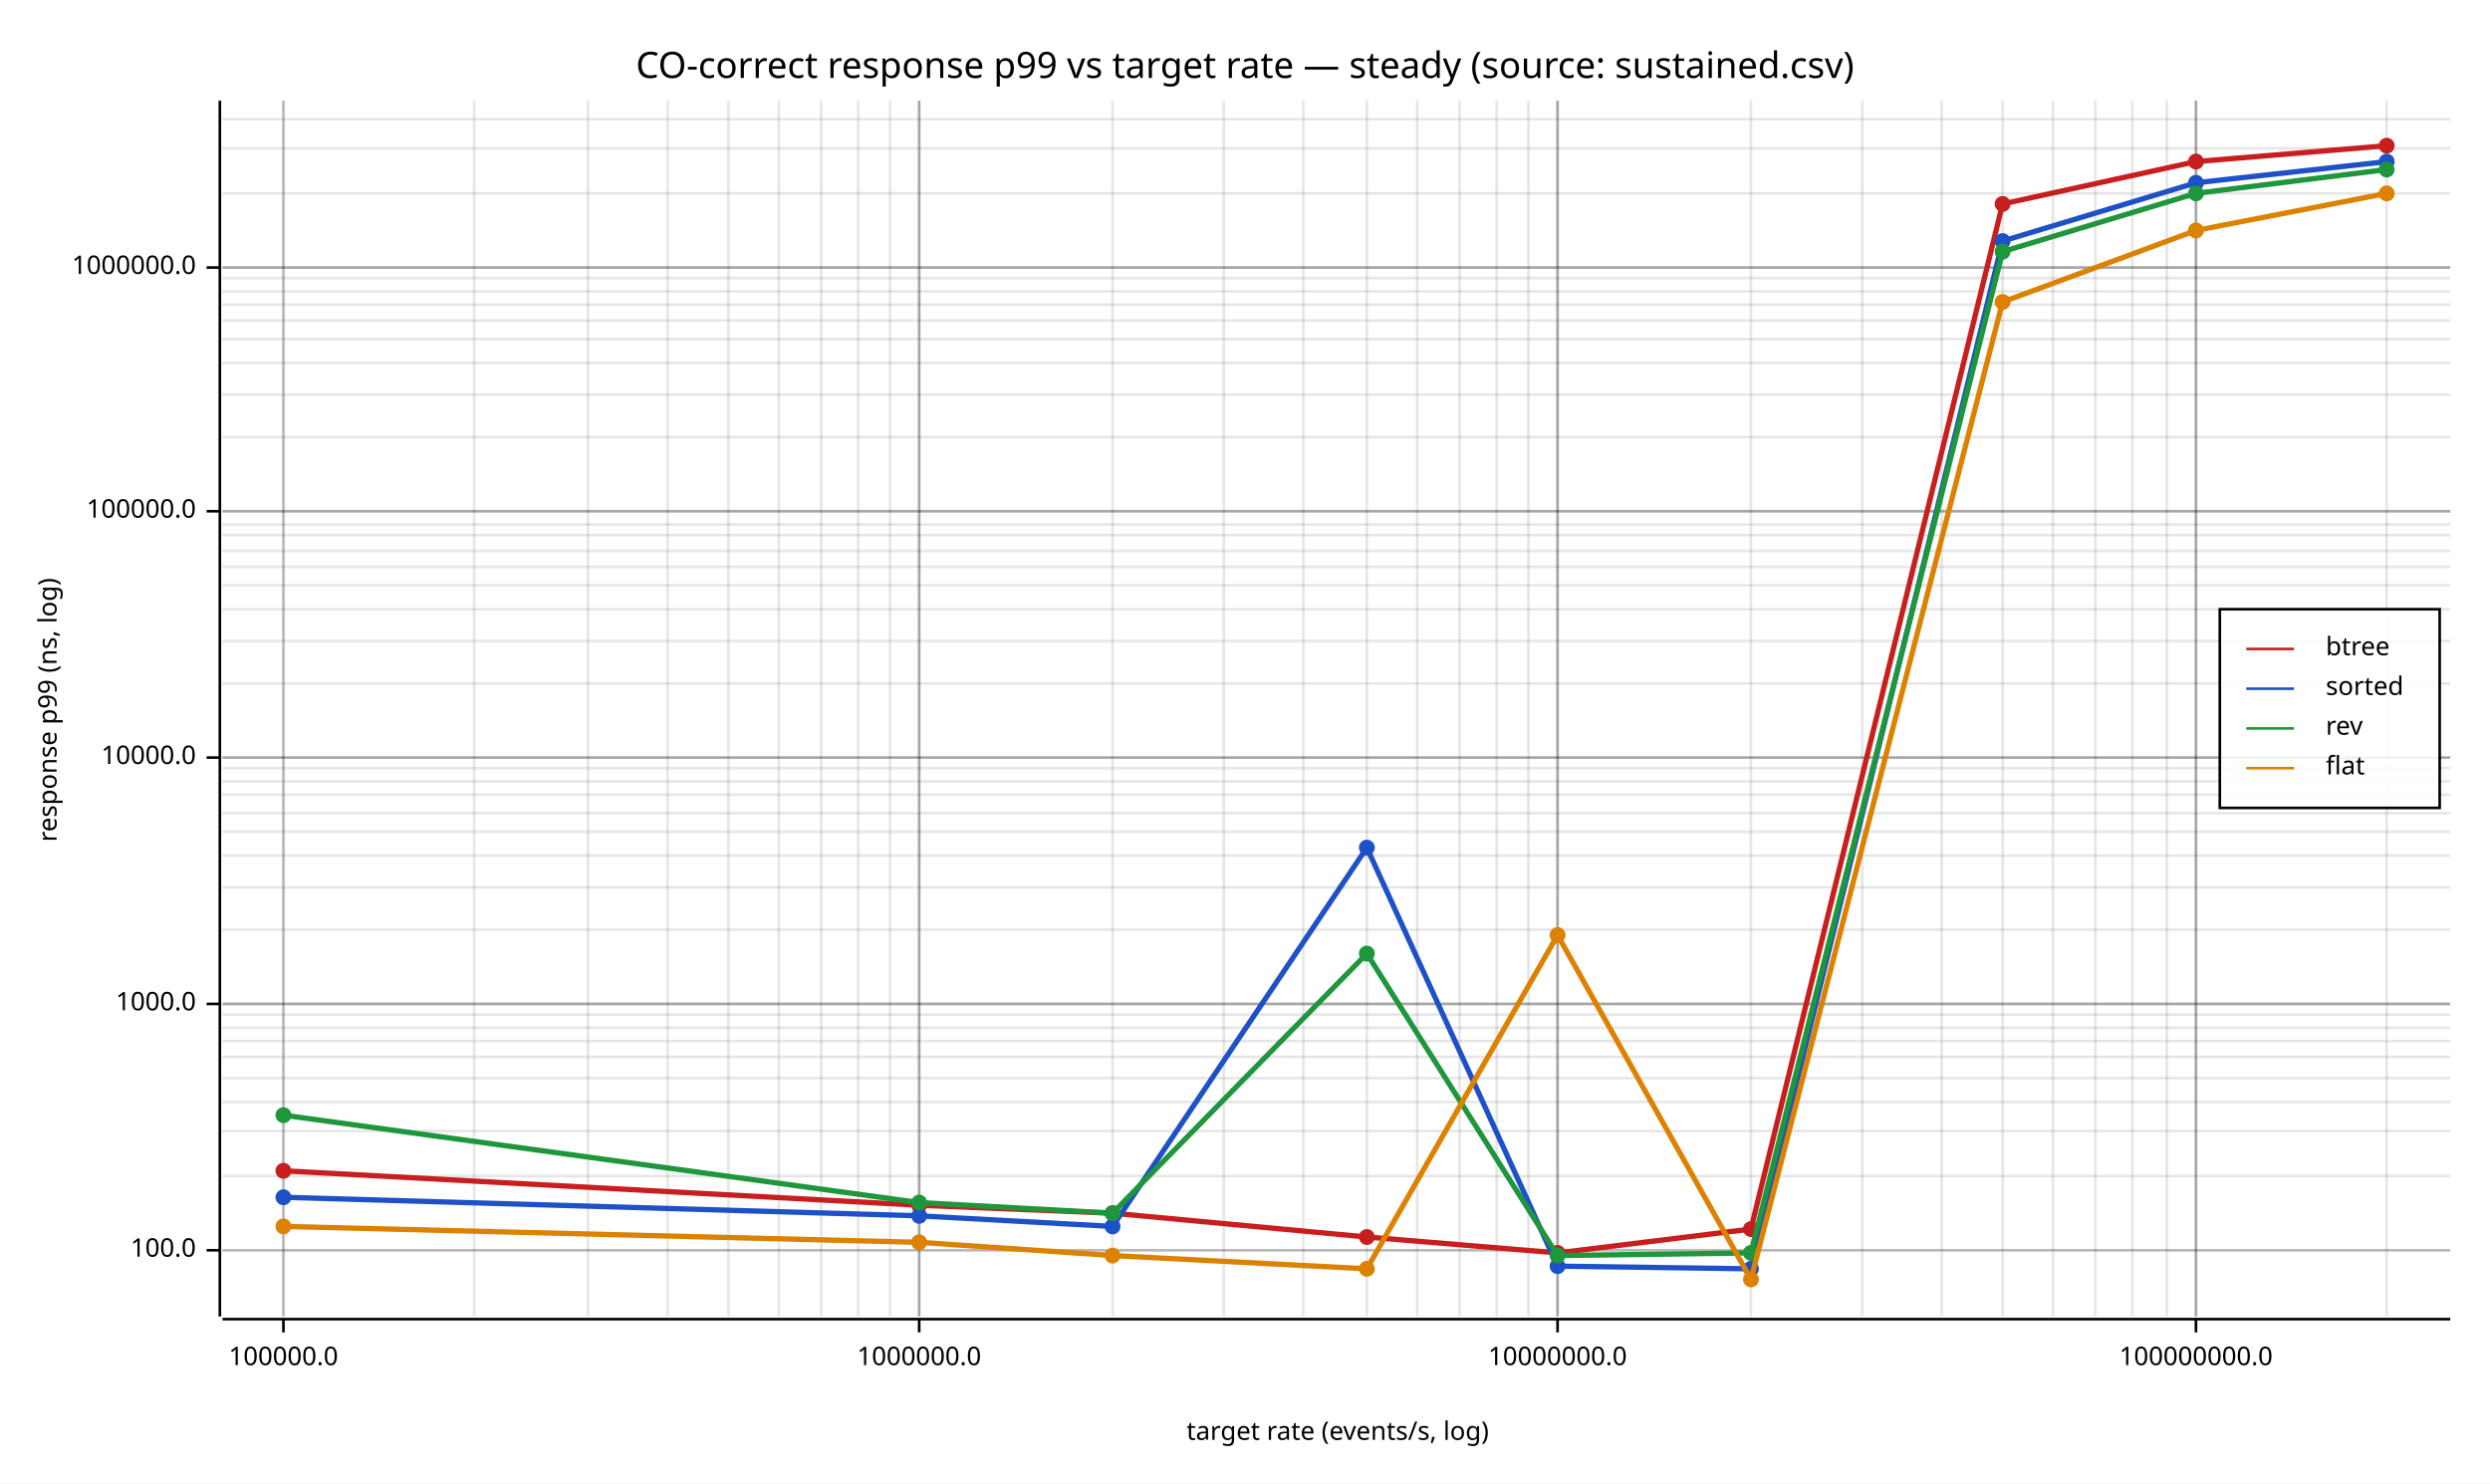
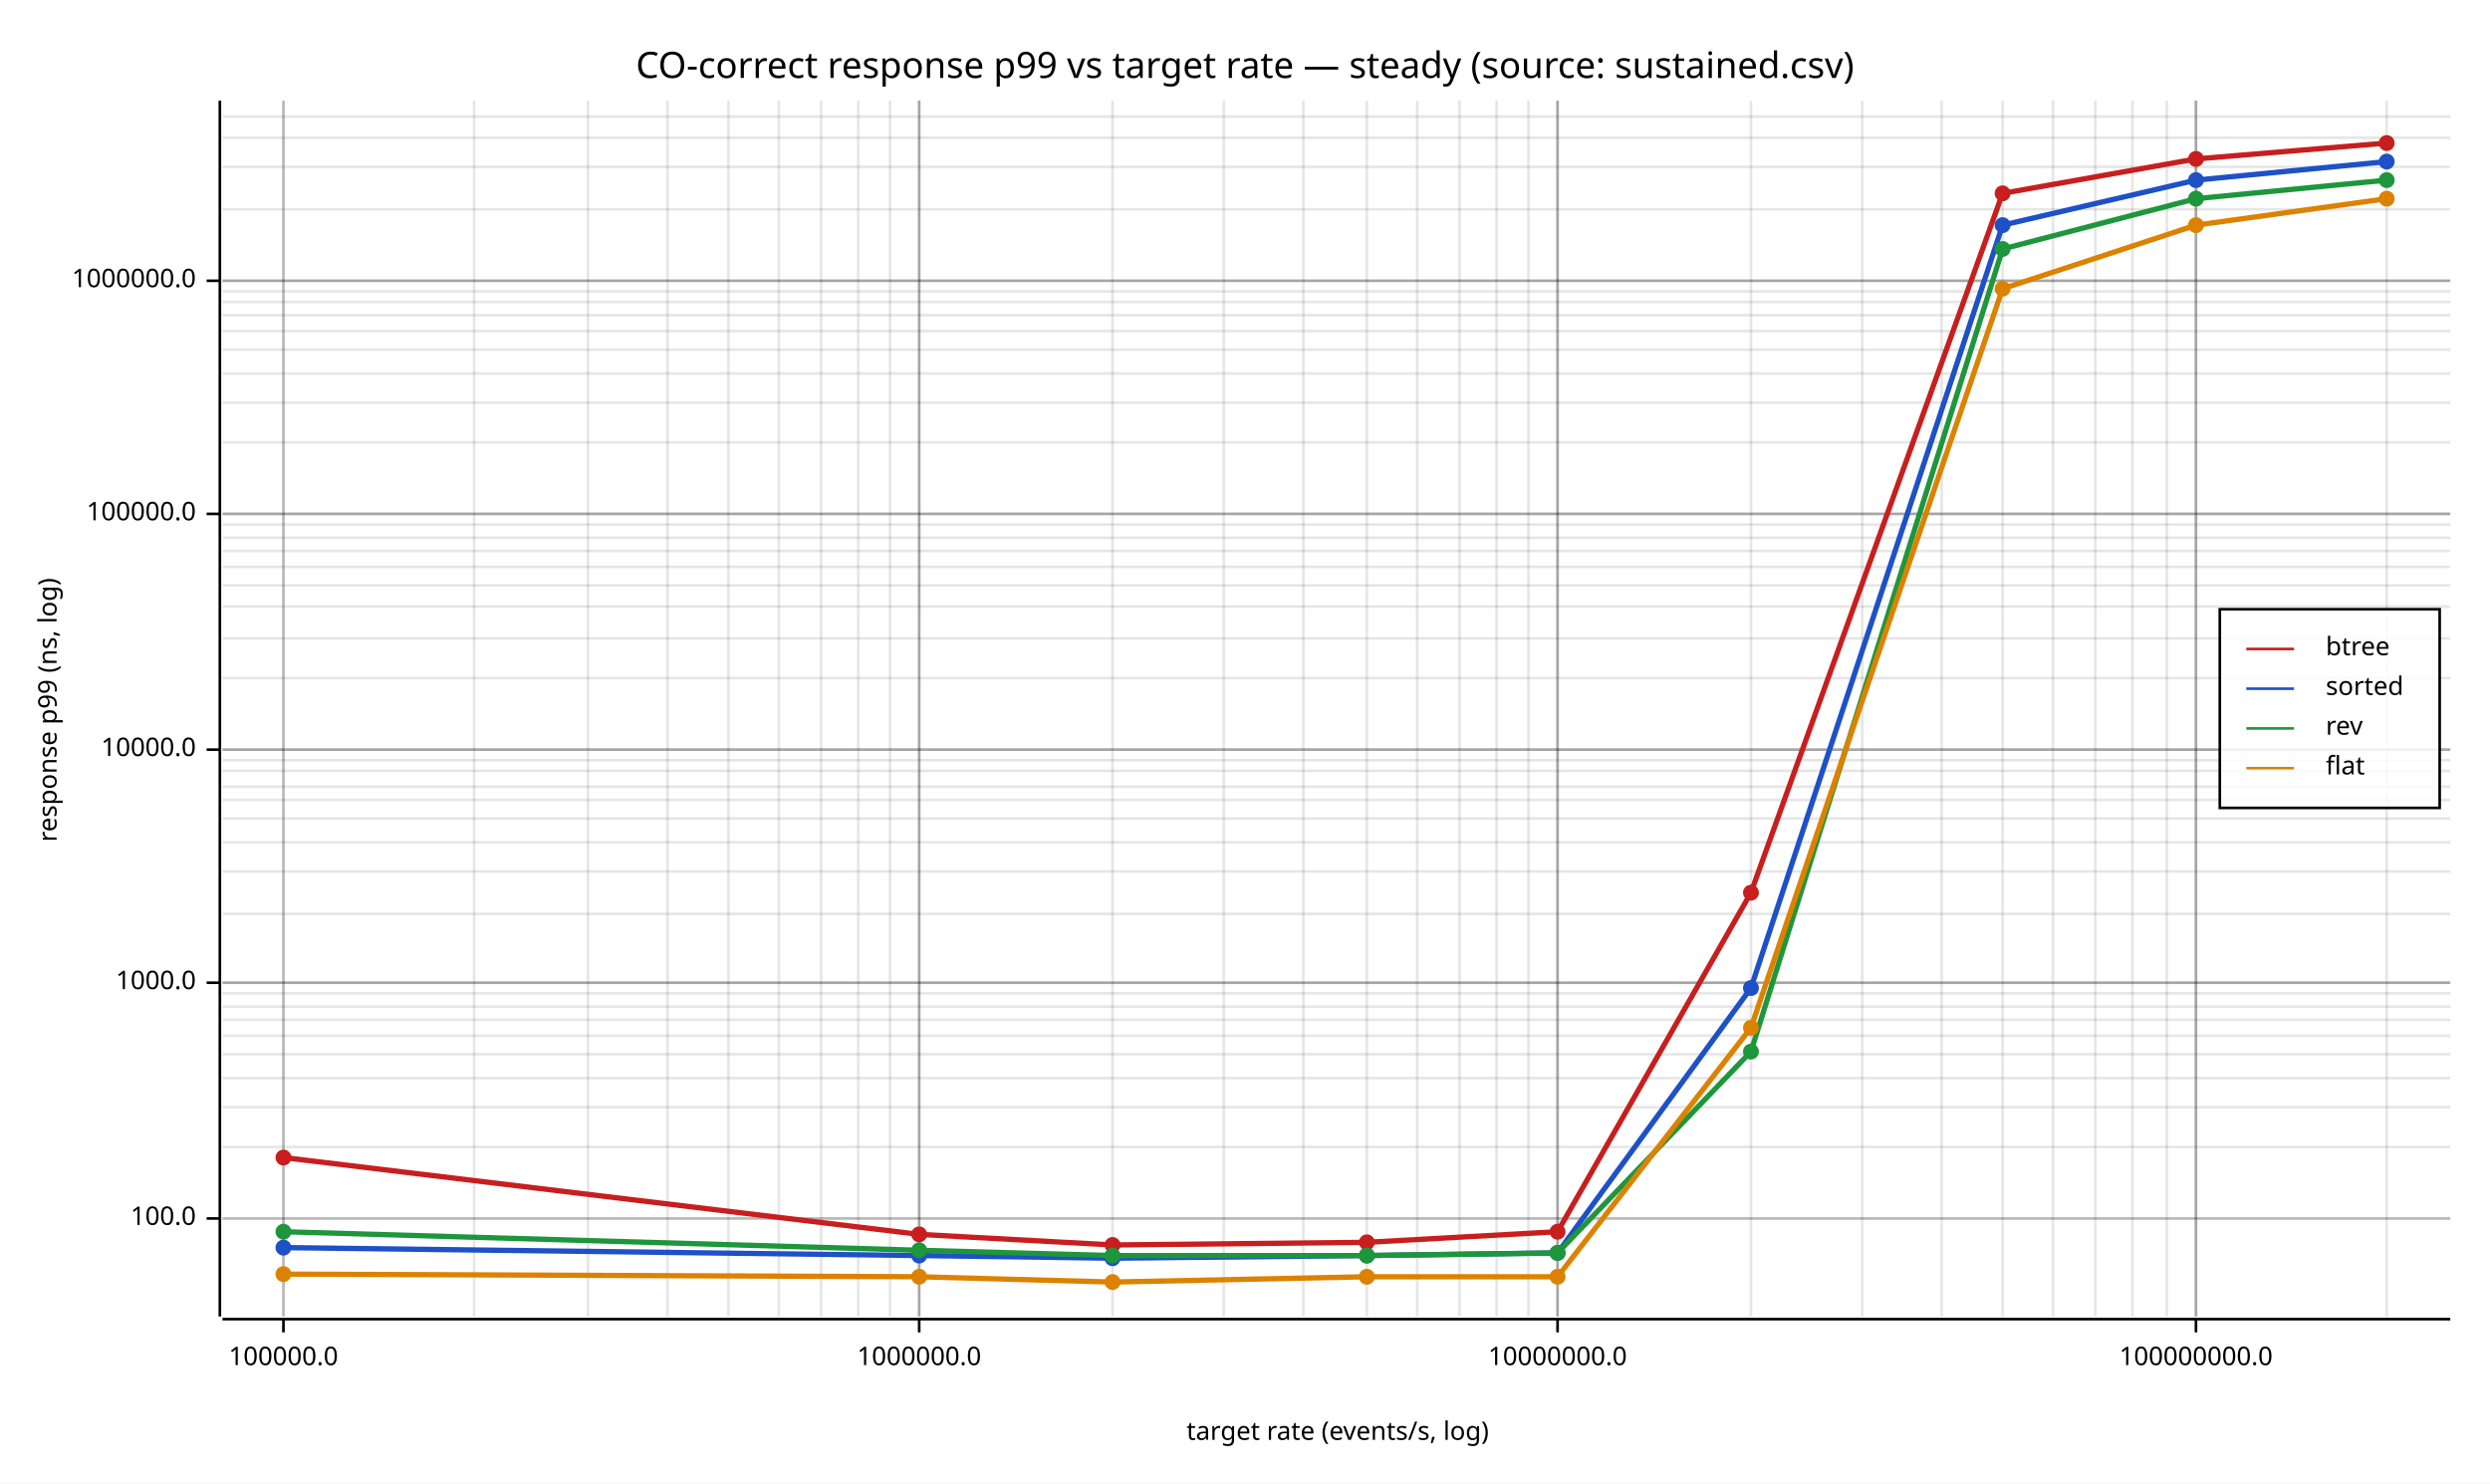
<svg xmlns="http://www.w3.org/2000/svg" width="940" height="560" viewBox="0 0 940 560">
  <rect x="0" y="0" width="940" height="560" opacity="1" fill="#FFFFFF" stroke="none" />
  <text x="470" y="19" dy="0.76em" text-anchor="middle" font-family="sans-serif" font-size="13.71" opacity="1" fill="#000000">
CO-correct response p99 vs target rate — steady   (source: sustained.csv)
</text>
  <line opacity="0.1" stroke="#000000" stroke-width="1" x1="107" y1="497" x2="107" y2="38" />
  <line opacity="0.1" stroke="#000000" stroke-width="1" x1="179" y1="497" x2="179" y2="38" />
  <line opacity="0.1" stroke="#000000" stroke-width="1" x1="222" y1="497" x2="222" y2="38" />
  <line opacity="0.1" stroke="#000000" stroke-width="1" x1="252" y1="497" x2="252" y2="38" />
  <line opacity="0.1" stroke="#000000" stroke-width="1" x1="275" y1="497" x2="275" y2="38" />
  <line opacity="0.1" stroke="#000000" stroke-width="1" x1="294" y1="497" x2="294" y2="38" />
  <line opacity="0.1" stroke="#000000" stroke-width="1" x1="310" y1="497" x2="310" y2="38" />
  <line opacity="0.1" stroke="#000000" stroke-width="1" x1="324" y1="497" x2="324" y2="38" />
  <line opacity="0.1" stroke="#000000" stroke-width="1" x1="336" y1="497" x2="336" y2="38" />
  <line opacity="0.1" stroke="#000000" stroke-width="1" x1="347" y1="497" x2="347" y2="38" />
  <line opacity="0.1" stroke="#000000" stroke-width="1" x1="347" y1="497" x2="347" y2="38" />
  <line opacity="0.1" stroke="#000000" stroke-width="1" x1="420" y1="497" x2="420" y2="38" />
  <line opacity="0.1" stroke="#000000" stroke-width="1" x1="462" y1="497" x2="462" y2="38" />
  <line opacity="0.1" stroke="#000000" stroke-width="1" x1="492" y1="497" x2="492" y2="38" />
  <line opacity="0.1" stroke="#000000" stroke-width="1" x1="516" y1="497" x2="516" y2="38" />
  <line opacity="0.1" stroke="#000000" stroke-width="1" x1="535" y1="497" x2="535" y2="38" />
  <line opacity="0.1" stroke="#000000" stroke-width="1" x1="551" y1="497" x2="551" y2="38" />
  <line opacity="0.1" stroke="#000000" stroke-width="1" x1="565" y1="497" x2="565" y2="38" />
  <line opacity="0.1" stroke="#000000" stroke-width="1" x1="577" y1="497" x2="577" y2="38" />
  <line opacity="0.1" stroke="#000000" stroke-width="1" x1="588" y1="497" x2="588" y2="38" />
  <line opacity="0.1" stroke="#000000" stroke-width="1" x1="588" y1="497" x2="588" y2="38" />
  <line opacity="0.1" stroke="#000000" stroke-width="1" x1="661" y1="497" x2="661" y2="38" />
  <line opacity="0.1" stroke="#000000" stroke-width="1" x1="703" y1="497" x2="703" y2="38" />
  <line opacity="0.1" stroke="#000000" stroke-width="1" x1="733" y1="497" x2="733" y2="38" />
  <line opacity="0.1" stroke="#000000" stroke-width="1" x1="756" y1="497" x2="756" y2="38" />
  <line opacity="0.1" stroke="#000000" stroke-width="1" x1="775" y1="497" x2="775" y2="38" />
  <line opacity="0.1" stroke="#000000" stroke-width="1" x1="791" y1="497" x2="791" y2="38" />
  <line opacity="0.1" stroke="#000000" stroke-width="1" x1="805" y1="497" x2="805" y2="38" />
  <line opacity="0.1" stroke="#000000" stroke-width="1" x1="818" y1="497" x2="818" y2="38" />
  <line opacity="0.1" stroke="#000000" stroke-width="1" x1="829" y1="497" x2="829" y2="38" />
  <line opacity="0.1" stroke="#000000" stroke-width="1" x1="829" y1="497" x2="829" y2="38" />
  <line opacity="0.1" stroke="#000000" stroke-width="1" x1="901" y1="497" x2="901" y2="38" />
-   <line opacity="0.1" stroke="#000000" stroke-width="1" x1="84" y1="472" x2="925" y2="472" />
-   <line opacity="0.1" stroke="#000000" stroke-width="1" x1="84" y1="444" x2="925" y2="444" />
-   <line opacity="0.1" stroke="#000000" stroke-width="1" x1="84" y1="427" x2="925" y2="427" />
-   <line opacity="0.1" stroke="#000000" stroke-width="1" x1="84" y1="416" x2="925" y2="416" />
+   <line opacity="0.1" stroke="#000000" stroke-width="1" x1="84" y1="460" x2="925" y2="460" />
+   <line opacity="0.1" stroke="#000000" stroke-width="1" x1="84" y1="433" x2="925" y2="433" />
+   <line opacity="0.1" stroke="#000000" stroke-width="1" x1="84" y1="418" x2="925" y2="418" />
  <line opacity="0.1" stroke="#000000" stroke-width="1" x1="84" y1="407" x2="925" y2="407" />
-   <line opacity="0.1" stroke="#000000" stroke-width="1" x1="84" y1="399" x2="925" y2="399" />
-   <line opacity="0.1" stroke="#000000" stroke-width="1" x1="84" y1="393" x2="925" y2="393" />
-   <line opacity="0.1" stroke="#000000" stroke-width="1" x1="84" y1="388" x2="925" y2="388" />
-   <line opacity="0.1" stroke="#000000" stroke-width="1" x1="84" y1="383" x2="925" y2="383" />
-   <line opacity="0.1" stroke="#000000" stroke-width="1" x1="84" y1="379" x2="925" y2="379" />
-   <line opacity="0.1" stroke="#000000" stroke-width="1" x1="84" y1="379" x2="925" y2="379" />
-   <line opacity="0.1" stroke="#000000" stroke-width="1" x1="84" y1="351" x2="925" y2="351" />
-   <line opacity="0.1" stroke="#000000" stroke-width="1" x1="84" y1="335" x2="925" y2="335" />
-   <line opacity="0.1" stroke="#000000" stroke-width="1" x1="84" y1="323" x2="925" y2="323" />
-   <line opacity="0.1" stroke="#000000" stroke-width="1" x1="84" y1="314" x2="925" y2="314" />
-   <line opacity="0.1" stroke="#000000" stroke-width="1" x1="84" y1="307" x2="925" y2="307" />
-   <line opacity="0.1" stroke="#000000" stroke-width="1" x1="84" y1="300" x2="925" y2="300" />
-   <line opacity="0.1" stroke="#000000" stroke-width="1" x1="84" y1="295" x2="925" y2="295" />
-   <line opacity="0.1" stroke="#000000" stroke-width="1" x1="84" y1="290" x2="925" y2="290" />
-   <line opacity="0.1" stroke="#000000" stroke-width="1" x1="84" y1="286" x2="925" y2="286" />
-   <line opacity="0.1" stroke="#000000" stroke-width="1" x1="84" y1="286" x2="925" y2="286" />
-   <line opacity="0.1" stroke="#000000" stroke-width="1" x1="84" y1="258" x2="925" y2="258" />
-   <line opacity="0.1" stroke="#000000" stroke-width="1" x1="84" y1="242" x2="925" y2="242" />
-   <line opacity="0.1" stroke="#000000" stroke-width="1" x1="84" y1="230" x2="925" y2="230" />
+   <line opacity="0.1" stroke="#000000" stroke-width="1" x1="84" y1="398" x2="925" y2="398" />
+   <line opacity="0.1" stroke="#000000" stroke-width="1" x1="84" y1="391" x2="925" y2="391" />
+   <line opacity="0.1" stroke="#000000" stroke-width="1" x1="84" y1="385" x2="925" y2="385" />
+   <line opacity="0.1" stroke="#000000" stroke-width="1" x1="84" y1="380" x2="925" y2="380" />
+   <line opacity="0.1" stroke="#000000" stroke-width="1" x1="84" y1="375" x2="925" y2="375" />
+   <line opacity="0.1" stroke="#000000" stroke-width="1" x1="84" y1="371" x2="925" y2="371" />
+   <line opacity="0.1" stroke="#000000" stroke-width="1" x1="84" y1="371" x2="925" y2="371" />
+   <line opacity="0.1" stroke="#000000" stroke-width="1" x1="84" y1="345" x2="925" y2="345" />
+   <line opacity="0.1" stroke="#000000" stroke-width="1" x1="84" y1="329" x2="925" y2="329" />
+   <line opacity="0.1" stroke="#000000" stroke-width="1" x1="84" y1="318" x2="925" y2="318" />
+   <line opacity="0.1" stroke="#000000" stroke-width="1" x1="84" y1="309" x2="925" y2="309" />
+   <line opacity="0.1" stroke="#000000" stroke-width="1" x1="84" y1="302" x2="925" y2="302" />
+   <line opacity="0.1" stroke="#000000" stroke-width="1" x1="84" y1="297" x2="925" y2="297" />
+   <line opacity="0.1" stroke="#000000" stroke-width="1" x1="84" y1="291" x2="925" y2="291" />
+   <line opacity="0.1" stroke="#000000" stroke-width="1" x1="84" y1="287" x2="925" y2="287" />
+   <line opacity="0.1" stroke="#000000" stroke-width="1" x1="84" y1="283" x2="925" y2="283" />
+   <line opacity="0.1" stroke="#000000" stroke-width="1" x1="84" y1="283" x2="925" y2="283" />
+   <line opacity="0.1" stroke="#000000" stroke-width="1" x1="84" y1="256" x2="925" y2="256" />
+   <line opacity="0.1" stroke="#000000" stroke-width="1" x1="84" y1="241" x2="925" y2="241" />
+   <line opacity="0.1" stroke="#000000" stroke-width="1" x1="84" y1="229" x2="925" y2="229" />
  <line opacity="0.1" stroke="#000000" stroke-width="1" x1="84" y1="221" x2="925" y2="221" />
  <line opacity="0.1" stroke="#000000" stroke-width="1" x1="84" y1="214" x2="925" y2="214" />
  <line opacity="0.1" stroke="#000000" stroke-width="1" x1="84" y1="208" x2="925" y2="208" />
-   <line opacity="0.1" stroke="#000000" stroke-width="1" x1="84" y1="202" x2="925" y2="202" />
+   <line opacity="0.1" stroke="#000000" stroke-width="1" x1="84" y1="203" x2="925" y2="203" />
  <line opacity="0.1" stroke="#000000" stroke-width="1" x1="84" y1="198" x2="925" y2="198" />
-   <line opacity="0.1" stroke="#000000" stroke-width="1" x1="84" y1="193" x2="925" y2="193" />
-   <line opacity="0.1" stroke="#000000" stroke-width="1" x1="84" y1="193" x2="925" y2="193" />
-   <line opacity="0.1" stroke="#000000" stroke-width="1" x1="84" y1="165" x2="925" y2="165" />
-   <line opacity="0.1" stroke="#000000" stroke-width="1" x1="84" y1="149" x2="925" y2="149" />
-   <line opacity="0.1" stroke="#000000" stroke-width="1" x1="84" y1="137" x2="925" y2="137" />
-   <line opacity="0.1" stroke="#000000" stroke-width="1" x1="84" y1="128" x2="925" y2="128" />
-   <line opacity="0.1" stroke="#000000" stroke-width="1" x1="84" y1="121" x2="925" y2="121" />
-   <line opacity="0.1" stroke="#000000" stroke-width="1" x1="84" y1="115" x2="925" y2="115" />
+   <line opacity="0.1" stroke="#000000" stroke-width="1" x1="84" y1="194" x2="925" y2="194" />
+   <line opacity="0.1" stroke="#000000" stroke-width="1" x1="84" y1="194" x2="925" y2="194" />
+   <line opacity="0.1" stroke="#000000" stroke-width="1" x1="84" y1="167" x2="925" y2="167" />
+   <line opacity="0.1" stroke="#000000" stroke-width="1" x1="84" y1="152" x2="925" y2="152" />
+   <line opacity="0.1" stroke="#000000" stroke-width="1" x1="84" y1="141" x2="925" y2="141" />
+   <line opacity="0.1" stroke="#000000" stroke-width="1" x1="84" y1="132" x2="925" y2="132" />
+   <line opacity="0.1" stroke="#000000" stroke-width="1" x1="84" y1="125" x2="925" y2="125" />
+   <line opacity="0.1" stroke="#000000" stroke-width="1" x1="84" y1="119" x2="925" y2="119" />
+   <line opacity="0.1" stroke="#000000" stroke-width="1" x1="84" y1="114" x2="925" y2="114" />
  <line opacity="0.1" stroke="#000000" stroke-width="1" x1="84" y1="110" x2="925" y2="110" />
-   <line opacity="0.1" stroke="#000000" stroke-width="1" x1="84" y1="105" x2="925" y2="105" />
-   <line opacity="0.1" stroke="#000000" stroke-width="1" x1="84" y1="101" x2="925" y2="101" />
-   <line opacity="0.1" stroke="#000000" stroke-width="1" x1="84" y1="101" x2="925" y2="101" />
-   <line opacity="0.1" stroke="#000000" stroke-width="1" x1="84" y1="73" x2="925" y2="73" />
-   <line opacity="0.1" stroke="#000000" stroke-width="1" x1="84" y1="56" x2="925" y2="56" />
-   <line opacity="0.1" stroke="#000000" stroke-width="1" x1="84" y1="45" x2="925" y2="45" />
+   <line opacity="0.1" stroke="#000000" stroke-width="1" x1="84" y1="106" x2="925" y2="106" />
+   <line opacity="0.1" stroke="#000000" stroke-width="1" x1="84" y1="106" x2="925" y2="106" />
+   <line opacity="0.1" stroke="#000000" stroke-width="1" x1="84" y1="79" x2="925" y2="79" />
+   <line opacity="0.1" stroke="#000000" stroke-width="1" x1="84" y1="63" x2="925" y2="63" />
+   <line opacity="0.1" stroke="#000000" stroke-width="1" x1="84" y1="52" x2="925" y2="52" />
+   <line opacity="0.1" stroke="#000000" stroke-width="1" x1="84" y1="44" x2="925" y2="44" />
  <text x="14" y="268" dy="0.76em" text-anchor="middle" font-family="sans-serif" font-size="9.677" opacity="1" fill="#000000" transform="rotate(270, 14, 268)">
response p99 (ns, log)
</text>
  <text x="505" y="546" dy="-0.5ex" text-anchor="middle" font-family="sans-serif" font-size="9.677" opacity="1" fill="#000000">
target rate (events/s, log)
</text>
  <line opacity="0.2" stroke="#000000" stroke-width="1" x1="107" y1="497" x2="107" y2="38" />
  <line opacity="0.2" stroke="#000000" stroke-width="1" x1="347" y1="497" x2="347" y2="38" />
  <line opacity="0.2" stroke="#000000" stroke-width="1" x1="588" y1="497" x2="588" y2="38" />
  <line opacity="0.2" stroke="#000000" stroke-width="1" x1="829" y1="497" x2="829" y2="38" />
-   <line opacity="0.2" stroke="#000000" stroke-width="1" x1="84" y1="472" x2="925" y2="472" />
-   <line opacity="0.2" stroke="#000000" stroke-width="1" x1="84" y1="379" x2="925" y2="379" />
-   <line opacity="0.2" stroke="#000000" stroke-width="1" x1="84" y1="286" x2="925" y2="286" />
-   <line opacity="0.2" stroke="#000000" stroke-width="1" x1="84" y1="193" x2="925" y2="193" />
-   <line opacity="0.2" stroke="#000000" stroke-width="1" x1="84" y1="101" x2="925" y2="101" />
+   <line opacity="0.2" stroke="#000000" stroke-width="1" x1="84" y1="460" x2="925" y2="460" />
+   <line opacity="0.2" stroke="#000000" stroke-width="1" x1="84" y1="371" x2="925" y2="371" />
+   <line opacity="0.2" stroke="#000000" stroke-width="1" x1="84" y1="283" x2="925" y2="283" />
+   <line opacity="0.2" stroke="#000000" stroke-width="1" x1="84" y1="194" x2="925" y2="194" />
+   <line opacity="0.2" stroke="#000000" stroke-width="1" x1="84" y1="106" x2="925" y2="106" />
  <polyline fill="none" opacity="1" stroke="#000000" stroke-width="1" points="83,38 83,497 " />
-   <text x="74" y="472" dy="0.5ex" text-anchor="end" font-family="sans-serif" font-size="9.677" opacity="1" fill="#000000">
+   <text x="74" y="460" dy="0.5ex" text-anchor="end" font-family="sans-serif" font-size="9.677" opacity="1" fill="#000000">
100.0
</text>
-   <polyline fill="none" opacity="1" stroke="#000000" stroke-width="1" points="78,472 83,472 " />
-   <text x="74" y="379" dy="0.5ex" text-anchor="end" font-family="sans-serif" font-size="9.677" opacity="1" fill="#000000">
+   <polyline fill="none" opacity="1" stroke="#000000" stroke-width="1" points="78,460 83,460 " />
+   <text x="74" y="371" dy="0.5ex" text-anchor="end" font-family="sans-serif" font-size="9.677" opacity="1" fill="#000000">
1000.0
</text>
-   <polyline fill="none" opacity="1" stroke="#000000" stroke-width="1" points="78,379 83,379 " />
-   <text x="74" y="286" dy="0.5ex" text-anchor="end" font-family="sans-serif" font-size="9.677" opacity="1" fill="#000000">
+   <polyline fill="none" opacity="1" stroke="#000000" stroke-width="1" points="78,371 83,371 " />
+   <text x="74" y="283" dy="0.5ex" text-anchor="end" font-family="sans-serif" font-size="9.677" opacity="1" fill="#000000">
10000.0
</text>
-   <polyline fill="none" opacity="1" stroke="#000000" stroke-width="1" points="78,286 83,286 " />
-   <text x="74" y="193" dy="0.5ex" text-anchor="end" font-family="sans-serif" font-size="9.677" opacity="1" fill="#000000">
+   <polyline fill="none" opacity="1" stroke="#000000" stroke-width="1" points="78,283 83,283 " />
+   <text x="74" y="194" dy="0.5ex" text-anchor="end" font-family="sans-serif" font-size="9.677" opacity="1" fill="#000000">
100000.0
</text>
-   <polyline fill="none" opacity="1" stroke="#000000" stroke-width="1" points="78,193 83,193 " />
-   <text x="74" y="101" dy="0.5ex" text-anchor="end" font-family="sans-serif" font-size="9.677" opacity="1" fill="#000000">
+   <polyline fill="none" opacity="1" stroke="#000000" stroke-width="1" points="78,194 83,194 " />
+   <text x="74" y="106" dy="0.5ex" text-anchor="end" font-family="sans-serif" font-size="9.677" opacity="1" fill="#000000">
1000000.0
</text>
-   <polyline fill="none" opacity="1" stroke="#000000" stroke-width="1" points="78,101 83,101 " />
+   <polyline fill="none" opacity="1" stroke="#000000" stroke-width="1" points="78,106 83,106 " />
  <polyline fill="none" opacity="1" stroke="#000000" stroke-width="1" points="84,498 925,498 " />
  <text x="107" y="508" dy="0.76em" text-anchor="middle" font-family="sans-serif" font-size="9.677" opacity="1" fill="#000000">
100000.0
</text>
  <polyline fill="none" opacity="1" stroke="#000000" stroke-width="1" points="107,498 107,503 " />
  <text x="347" y="508" dy="0.76em" text-anchor="middle" font-family="sans-serif" font-size="9.677" opacity="1" fill="#000000">
1000000.0
</text>
  <polyline fill="none" opacity="1" stroke="#000000" stroke-width="1" points="347,498 347,503 " />
  <text x="588" y="508" dy="0.76em" text-anchor="middle" font-family="sans-serif" font-size="9.677" opacity="1" fill="#000000">
10000000.0
</text>
  <polyline fill="none" opacity="1" stroke="#000000" stroke-width="1" points="588,498 588,503 " />
  <text x="829" y="508" dy="0.76em" text-anchor="middle" font-family="sans-serif" font-size="9.677" opacity="1" fill="#000000">
100000000.0
</text>
  <polyline fill="none" opacity="1" stroke="#000000" stroke-width="1" points="829,498 829,503 " />
-   <polyline fill="none" opacity="1" stroke="#C81E1E" stroke-width="2" points="107,442 347,455 420,458 516,467 588,473 661,464 756,77 829,61 901,55 " />
-   <circle cx="107" cy="442" r="3" opacity="1" fill="#C81E1E" stroke="none" stroke-width="1" />
-   <circle cx="347" cy="455" r="3" opacity="1" fill="#C81E1E" stroke="none" stroke-width="1" />
-   <circle cx="420" cy="458" r="3" opacity="1" fill="#C81E1E" stroke="none" stroke-width="1" />
-   <circle cx="516" cy="467" r="3" opacity="1" fill="#C81E1E" stroke="none" stroke-width="1" />
-   <circle cx="588" cy="473" r="3" opacity="1" fill="#C81E1E" stroke="none" stroke-width="1" />
-   <circle cx="661" cy="464" r="3" opacity="1" fill="#C81E1E" stroke="none" stroke-width="1" />
-   <circle cx="756" cy="77" r="3" opacity="1" fill="#C81E1E" stroke="none" stroke-width="1" />
-   <circle cx="829" cy="61" r="3" opacity="1" fill="#C81E1E" stroke="none" stroke-width="1" />
-   <circle cx="901" cy="55" r="3" opacity="1" fill="#C81E1E" stroke="none" stroke-width="1" />
-   <polyline fill="none" opacity="1" stroke="#1E50C8" stroke-width="2" points="107,452 347,459 420,463 516,320 588,478 661,479 756,91 829,69 901,61 " />
-   <circle cx="107" cy="452" r="3" opacity="1" fill="#1E50C8" stroke="none" stroke-width="1" />
-   <circle cx="347" cy="459" r="3" opacity="1" fill="#1E50C8" stroke="none" stroke-width="1" />
-   <circle cx="420" cy="463" r="3" opacity="1" fill="#1E50C8" stroke="none" stroke-width="1" />
-   <circle cx="516" cy="320" r="3" opacity="1" fill="#1E50C8" stroke="none" stroke-width="1" />
-   <circle cx="588" cy="478" r="3" opacity="1" fill="#1E50C8" stroke="none" stroke-width="1" />
-   <circle cx="661" cy="479" r="3" opacity="1" fill="#1E50C8" stroke="none" stroke-width="1" />
-   <circle cx="756" cy="91" r="3" opacity="1" fill="#1E50C8" stroke="none" stroke-width="1" />
-   <circle cx="829" cy="69" r="3" opacity="1" fill="#1E50C8" stroke="none" stroke-width="1" />
+   <polyline fill="none" opacity="1" stroke="#C81E1E" stroke-width="2" points="107,437 347,466 420,470 516,469 588,465 661,337 756,73 829,60 901,54 " />
+   <circle cx="107" cy="437" r="3" opacity="1" fill="#C81E1E" stroke="none" stroke-width="1" />
+   <circle cx="347" cy="466" r="3" opacity="1" fill="#C81E1E" stroke="none" stroke-width="1" />
+   <circle cx="420" cy="470" r="3" opacity="1" fill="#C81E1E" stroke="none" stroke-width="1" />
+   <circle cx="516" cy="469" r="3" opacity="1" fill="#C81E1E" stroke="none" stroke-width="1" />
+   <circle cx="588" cy="465" r="3" opacity="1" fill="#C81E1E" stroke="none" stroke-width="1" />
+   <circle cx="661" cy="337" r="3" opacity="1" fill="#C81E1E" stroke="none" stroke-width="1" />
+   <circle cx="756" cy="73" r="3" opacity="1" fill="#C81E1E" stroke="none" stroke-width="1" />
+   <circle cx="829" cy="60" r="3" opacity="1" fill="#C81E1E" stroke="none" stroke-width="1" />
+   <circle cx="901" cy="54" r="3" opacity="1" fill="#C81E1E" stroke="none" stroke-width="1" />
+   <polyline fill="none" opacity="1" stroke="#1E50C8" stroke-width="2" points="107,471 347,474 420,475 516,474 588,473 661,373 756,85 829,68 901,61 " />
+   <circle cx="107" cy="471" r="3" opacity="1" fill="#1E50C8" stroke="none" stroke-width="1" />
+   <circle cx="347" cy="474" r="3" opacity="1" fill="#1E50C8" stroke="none" stroke-width="1" />
+   <circle cx="420" cy="475" r="3" opacity="1" fill="#1E50C8" stroke="none" stroke-width="1" />
+   <circle cx="516" cy="474" r="3" opacity="1" fill="#1E50C8" stroke="none" stroke-width="1" />
+   <circle cx="588" cy="473" r="3" opacity="1" fill="#1E50C8" stroke="none" stroke-width="1" />
+   <circle cx="661" cy="373" r="3" opacity="1" fill="#1E50C8" stroke="none" stroke-width="1" />
+   <circle cx="756" cy="85" r="3" opacity="1" fill="#1E50C8" stroke="none" stroke-width="1" />
+   <circle cx="829" cy="68" r="3" opacity="1" fill="#1E50C8" stroke="none" stroke-width="1" />
  <circle cx="901" cy="61" r="3" opacity="1" fill="#1E50C8" stroke="none" stroke-width="1" />
-   <polyline fill="none" opacity="1" stroke="#1E963C" stroke-width="2" points="107,421 347,454 420,458 516,360 588,474 661,473 756,95 829,73 901,64 " />
-   <circle cx="107" cy="421" r="3" opacity="1" fill="#1E963C" stroke="none" stroke-width="1" />
-   <circle cx="347" cy="454" r="3" opacity="1" fill="#1E963C" stroke="none" stroke-width="1" />
-   <circle cx="420" cy="458" r="3" opacity="1" fill="#1E963C" stroke="none" stroke-width="1" />
-   <circle cx="516" cy="360" r="3" opacity="1" fill="#1E963C" stroke="none" stroke-width="1" />
-   <circle cx="588" cy="474" r="3" opacity="1" fill="#1E963C" stroke="none" stroke-width="1" />
-   <circle cx="661" cy="473" r="3" opacity="1" fill="#1E963C" stroke="none" stroke-width="1" />
-   <circle cx="756" cy="95" r="3" opacity="1" fill="#1E963C" stroke="none" stroke-width="1" />
-   <circle cx="829" cy="73" r="3" opacity="1" fill="#1E963C" stroke="none" stroke-width="1" />
-   <circle cx="901" cy="64" r="3" opacity="1" fill="#1E963C" stroke="none" stroke-width="1" />
-   <polyline fill="none" opacity="1" stroke="#DC8200" stroke-width="2" points="107,463 347,469 420,474 516,479 588,353 661,483 756,114 829,87 901,73 " />
-   <circle cx="107" cy="463" r="3" opacity="1" fill="#DC8200" stroke="none" stroke-width="1" />
-   <circle cx="347" cy="469" r="3" opacity="1" fill="#DC8200" stroke="none" stroke-width="1" />
-   <circle cx="420" cy="474" r="3" opacity="1" fill="#DC8200" stroke="none" stroke-width="1" />
-   <circle cx="516" cy="479" r="3" opacity="1" fill="#DC8200" stroke="none" stroke-width="1" />
-   <circle cx="588" cy="353" r="3" opacity="1" fill="#DC8200" stroke="none" stroke-width="1" />
-   <circle cx="661" cy="483" r="3" opacity="1" fill="#DC8200" stroke="none" stroke-width="1" />
-   <circle cx="756" cy="114" r="3" opacity="1" fill="#DC8200" stroke="none" stroke-width="1" />
-   <circle cx="829" cy="87" r="3" opacity="1" fill="#DC8200" stroke="none" stroke-width="1" />
-   <circle cx="901" cy="73" r="3" opacity="1" fill="#DC8200" stroke="none" stroke-width="1" />
+   <polyline fill="none" opacity="1" stroke="#1E963C" stroke-width="2" points="107,465 347,472 420,474 516,474 588,473 661,397 756,94 829,75 901,68 " />
+   <circle cx="107" cy="465" r="3" opacity="1" fill="#1E963C" stroke="none" stroke-width="1" />
+   <circle cx="347" cy="472" r="3" opacity="1" fill="#1E963C" stroke="none" stroke-width="1" />
+   <circle cx="420" cy="474" r="3" opacity="1" fill="#1E963C" stroke="none" stroke-width="1" />
+   <circle cx="516" cy="474" r="3" opacity="1" fill="#1E963C" stroke="none" stroke-width="1" />
+   <circle cx="588" cy="473" r="3" opacity="1" fill="#1E963C" stroke="none" stroke-width="1" />
+   <circle cx="661" cy="397" r="3" opacity="1" fill="#1E963C" stroke="none" stroke-width="1" />
+   <circle cx="756" cy="94" r="3" opacity="1" fill="#1E963C" stroke="none" stroke-width="1" />
+   <circle cx="829" cy="75" r="3" opacity="1" fill="#1E963C" stroke="none" stroke-width="1" />
+   <circle cx="901" cy="68" r="3" opacity="1" fill="#1E963C" stroke="none" stroke-width="1" />
+   <polyline fill="none" opacity="1" stroke="#DC8200" stroke-width="2" points="107,481 347,482 420,484 516,482 588,482 661,388 756,109 829,85 901,75 " />
+   <circle cx="107" cy="481" r="3" opacity="1" fill="#DC8200" stroke="none" stroke-width="1" />
+   <circle cx="347" cy="482" r="3" opacity="1" fill="#DC8200" stroke="none" stroke-width="1" />
+   <circle cx="420" cy="484" r="3" opacity="1" fill="#DC8200" stroke="none" stroke-width="1" />
+   <circle cx="516" cy="482" r="3" opacity="1" fill="#DC8200" stroke="none" stroke-width="1" />
+   <circle cx="588" cy="482" r="3" opacity="1" fill="#DC8200" stroke="none" stroke-width="1" />
+   <circle cx="661" cy="388" r="3" opacity="1" fill="#DC8200" stroke="none" stroke-width="1" />
+   <circle cx="756" cy="109" r="3" opacity="1" fill="#DC8200" stroke="none" stroke-width="1" />
+   <circle cx="829" cy="85" r="3" opacity="1" fill="#DC8200" stroke="none" stroke-width="1" />
+   <circle cx="901" cy="75" r="3" opacity="1" fill="#DC8200" stroke="none" stroke-width="1" />
  <rect x="838" y="230" width="83" height="75" opacity="0.85" fill="#FFFFFF" stroke="none" />
  <rect x="838" y="230" width="83" height="75" opacity="1" fill="none" stroke="#000000" />
  <text x="878" y="240" dy="0.76em" text-anchor="start" font-family="sans-serif" font-size="9.677" opacity="1" fill="#000000">
btree
</text>
  <text x="878" y="255" dy="0.76em" text-anchor="start" font-family="sans-serif" font-size="9.677" opacity="1" fill="#000000">
sorted
</text>
  <text x="878" y="270" dy="0.76em" text-anchor="start" font-family="sans-serif" font-size="9.677" opacity="1" fill="#000000">
rev
</text>
  <text x="878" y="285" dy="0.76em" text-anchor="start" font-family="sans-serif" font-size="9.677" opacity="1" fill="#000000">
flat
</text>
  <polyline fill="none" opacity="1" stroke="#C81E1E" stroke-width="1" points="848,245 866,245 " />
  <polyline fill="none" opacity="1" stroke="#1E50C8" stroke-width="1" points="848,260 866,260 " />
  <polyline fill="none" opacity="1" stroke="#1E963C" stroke-width="1" points="848,275 866,275 " />
  <polyline fill="none" opacity="1" stroke="#DC8200" stroke-width="1" points="848,290 866,290 " />
</svg>
